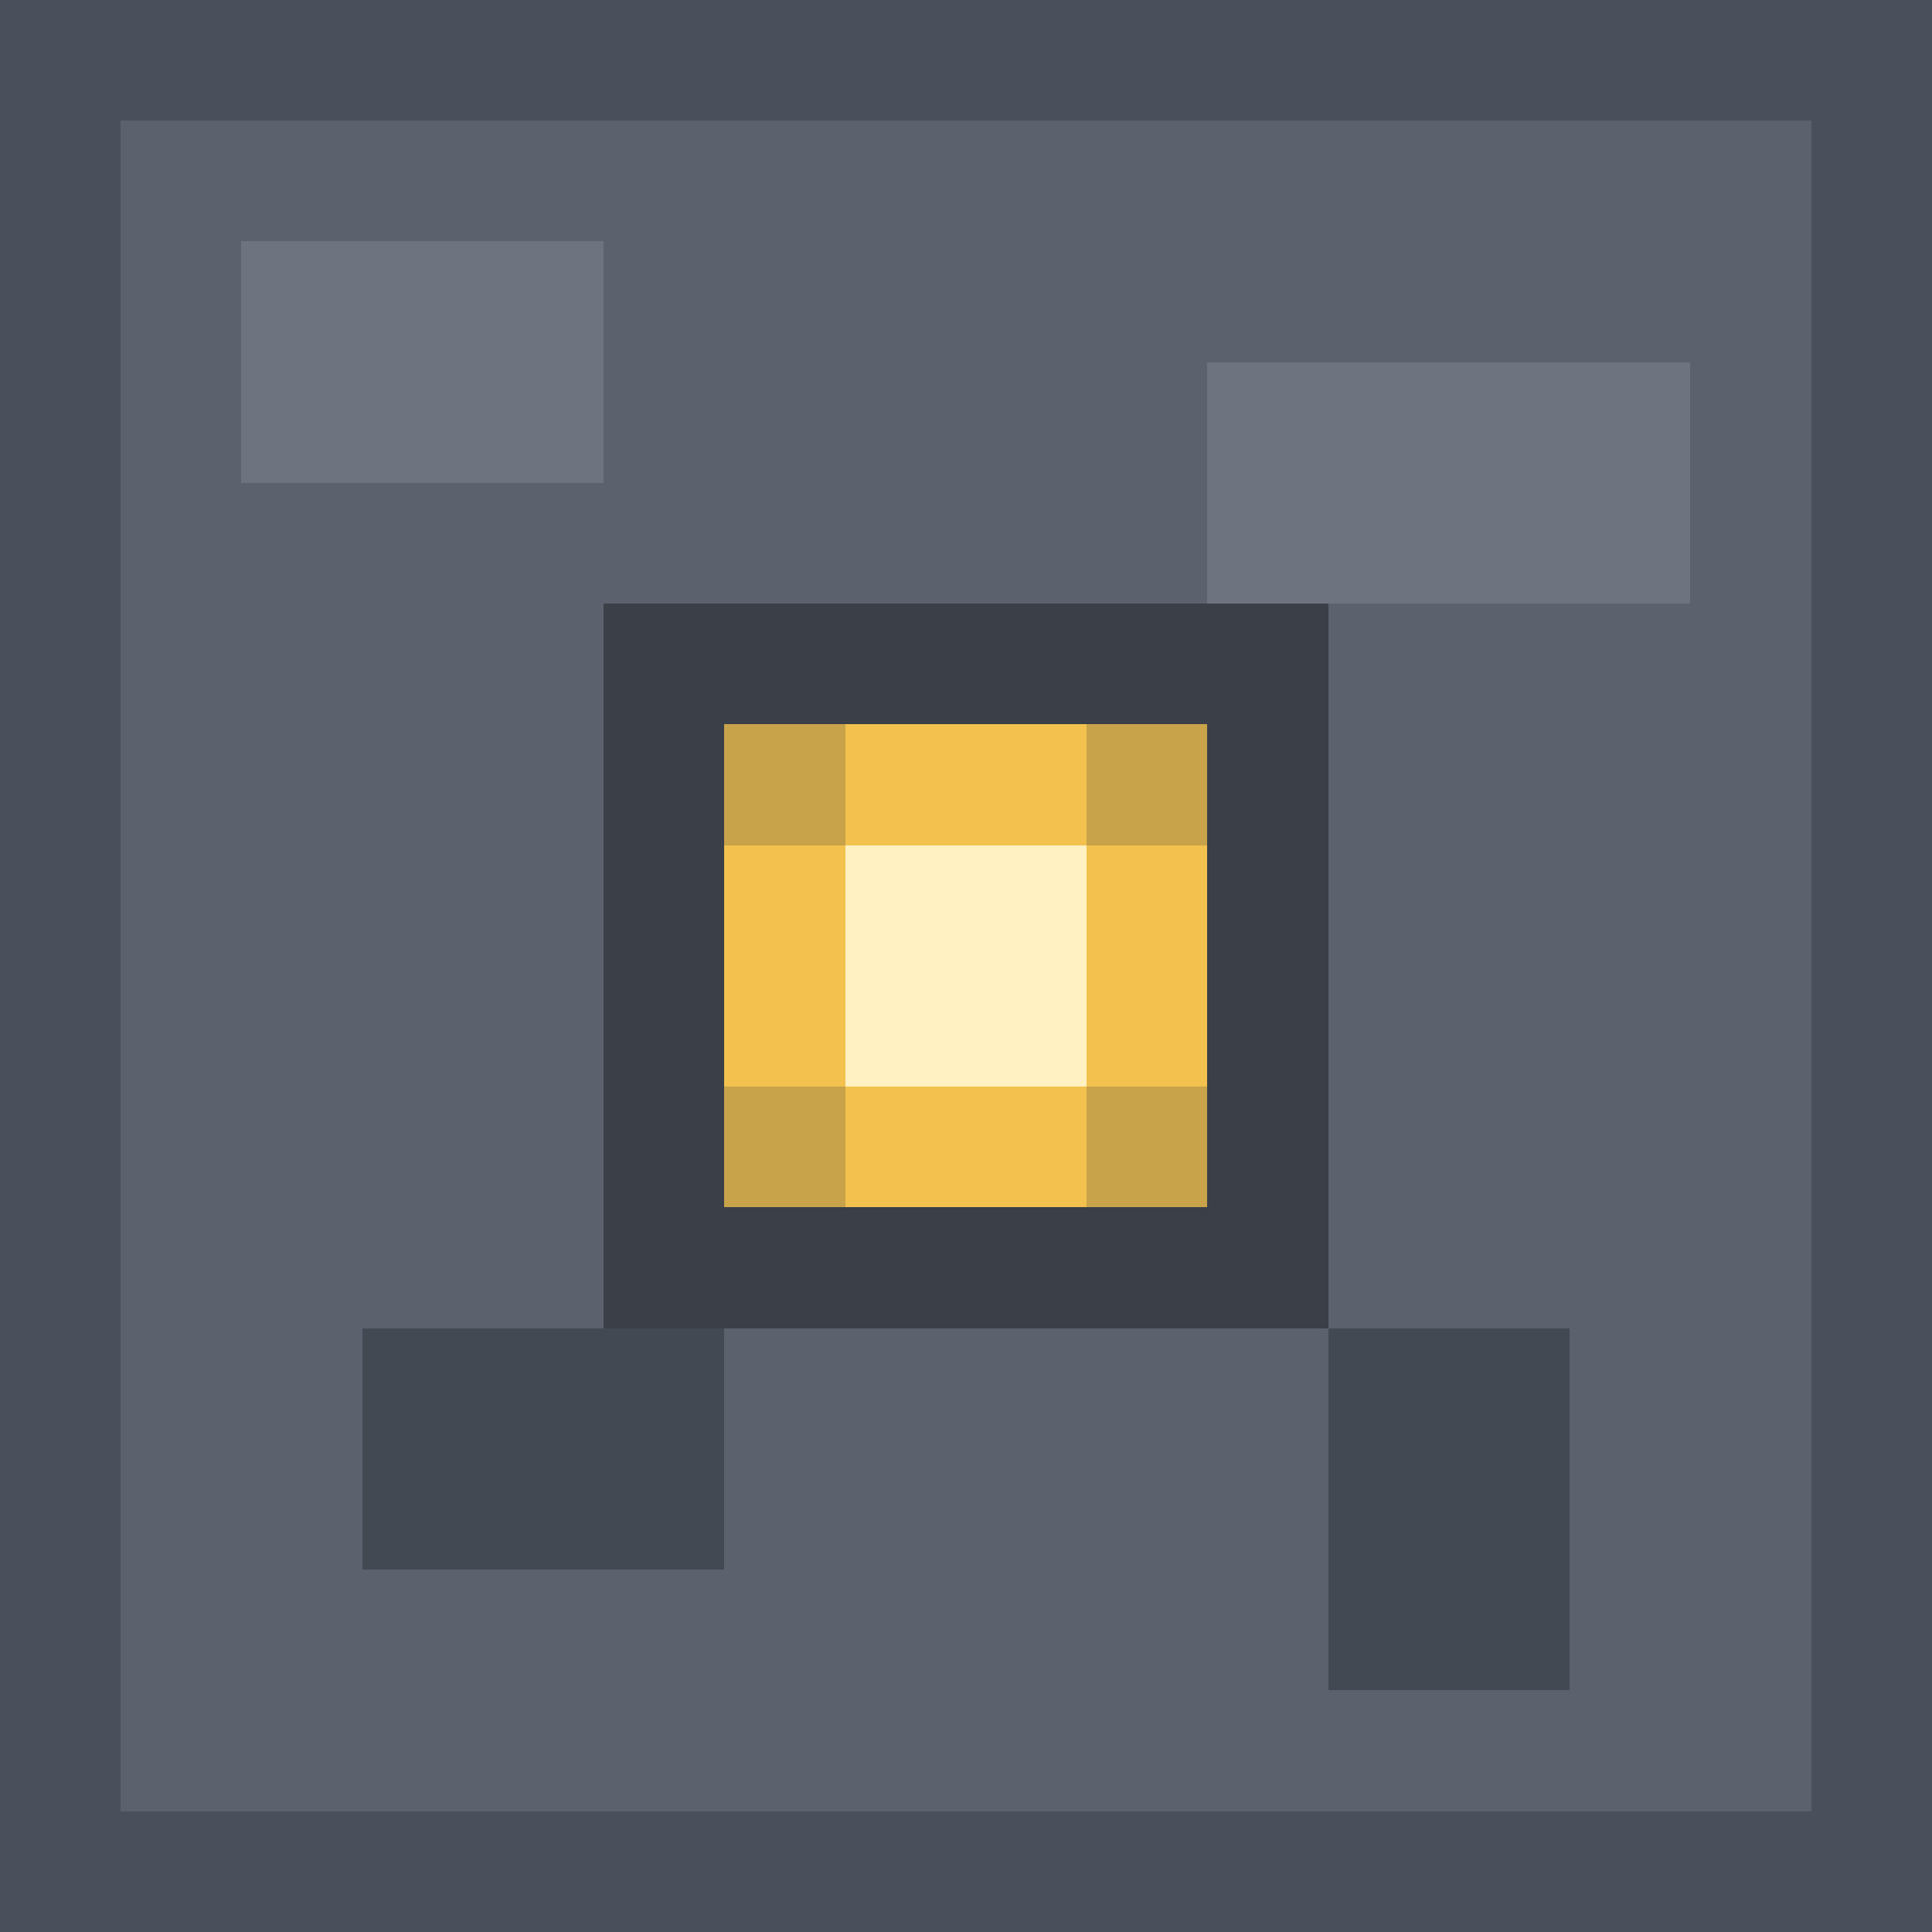
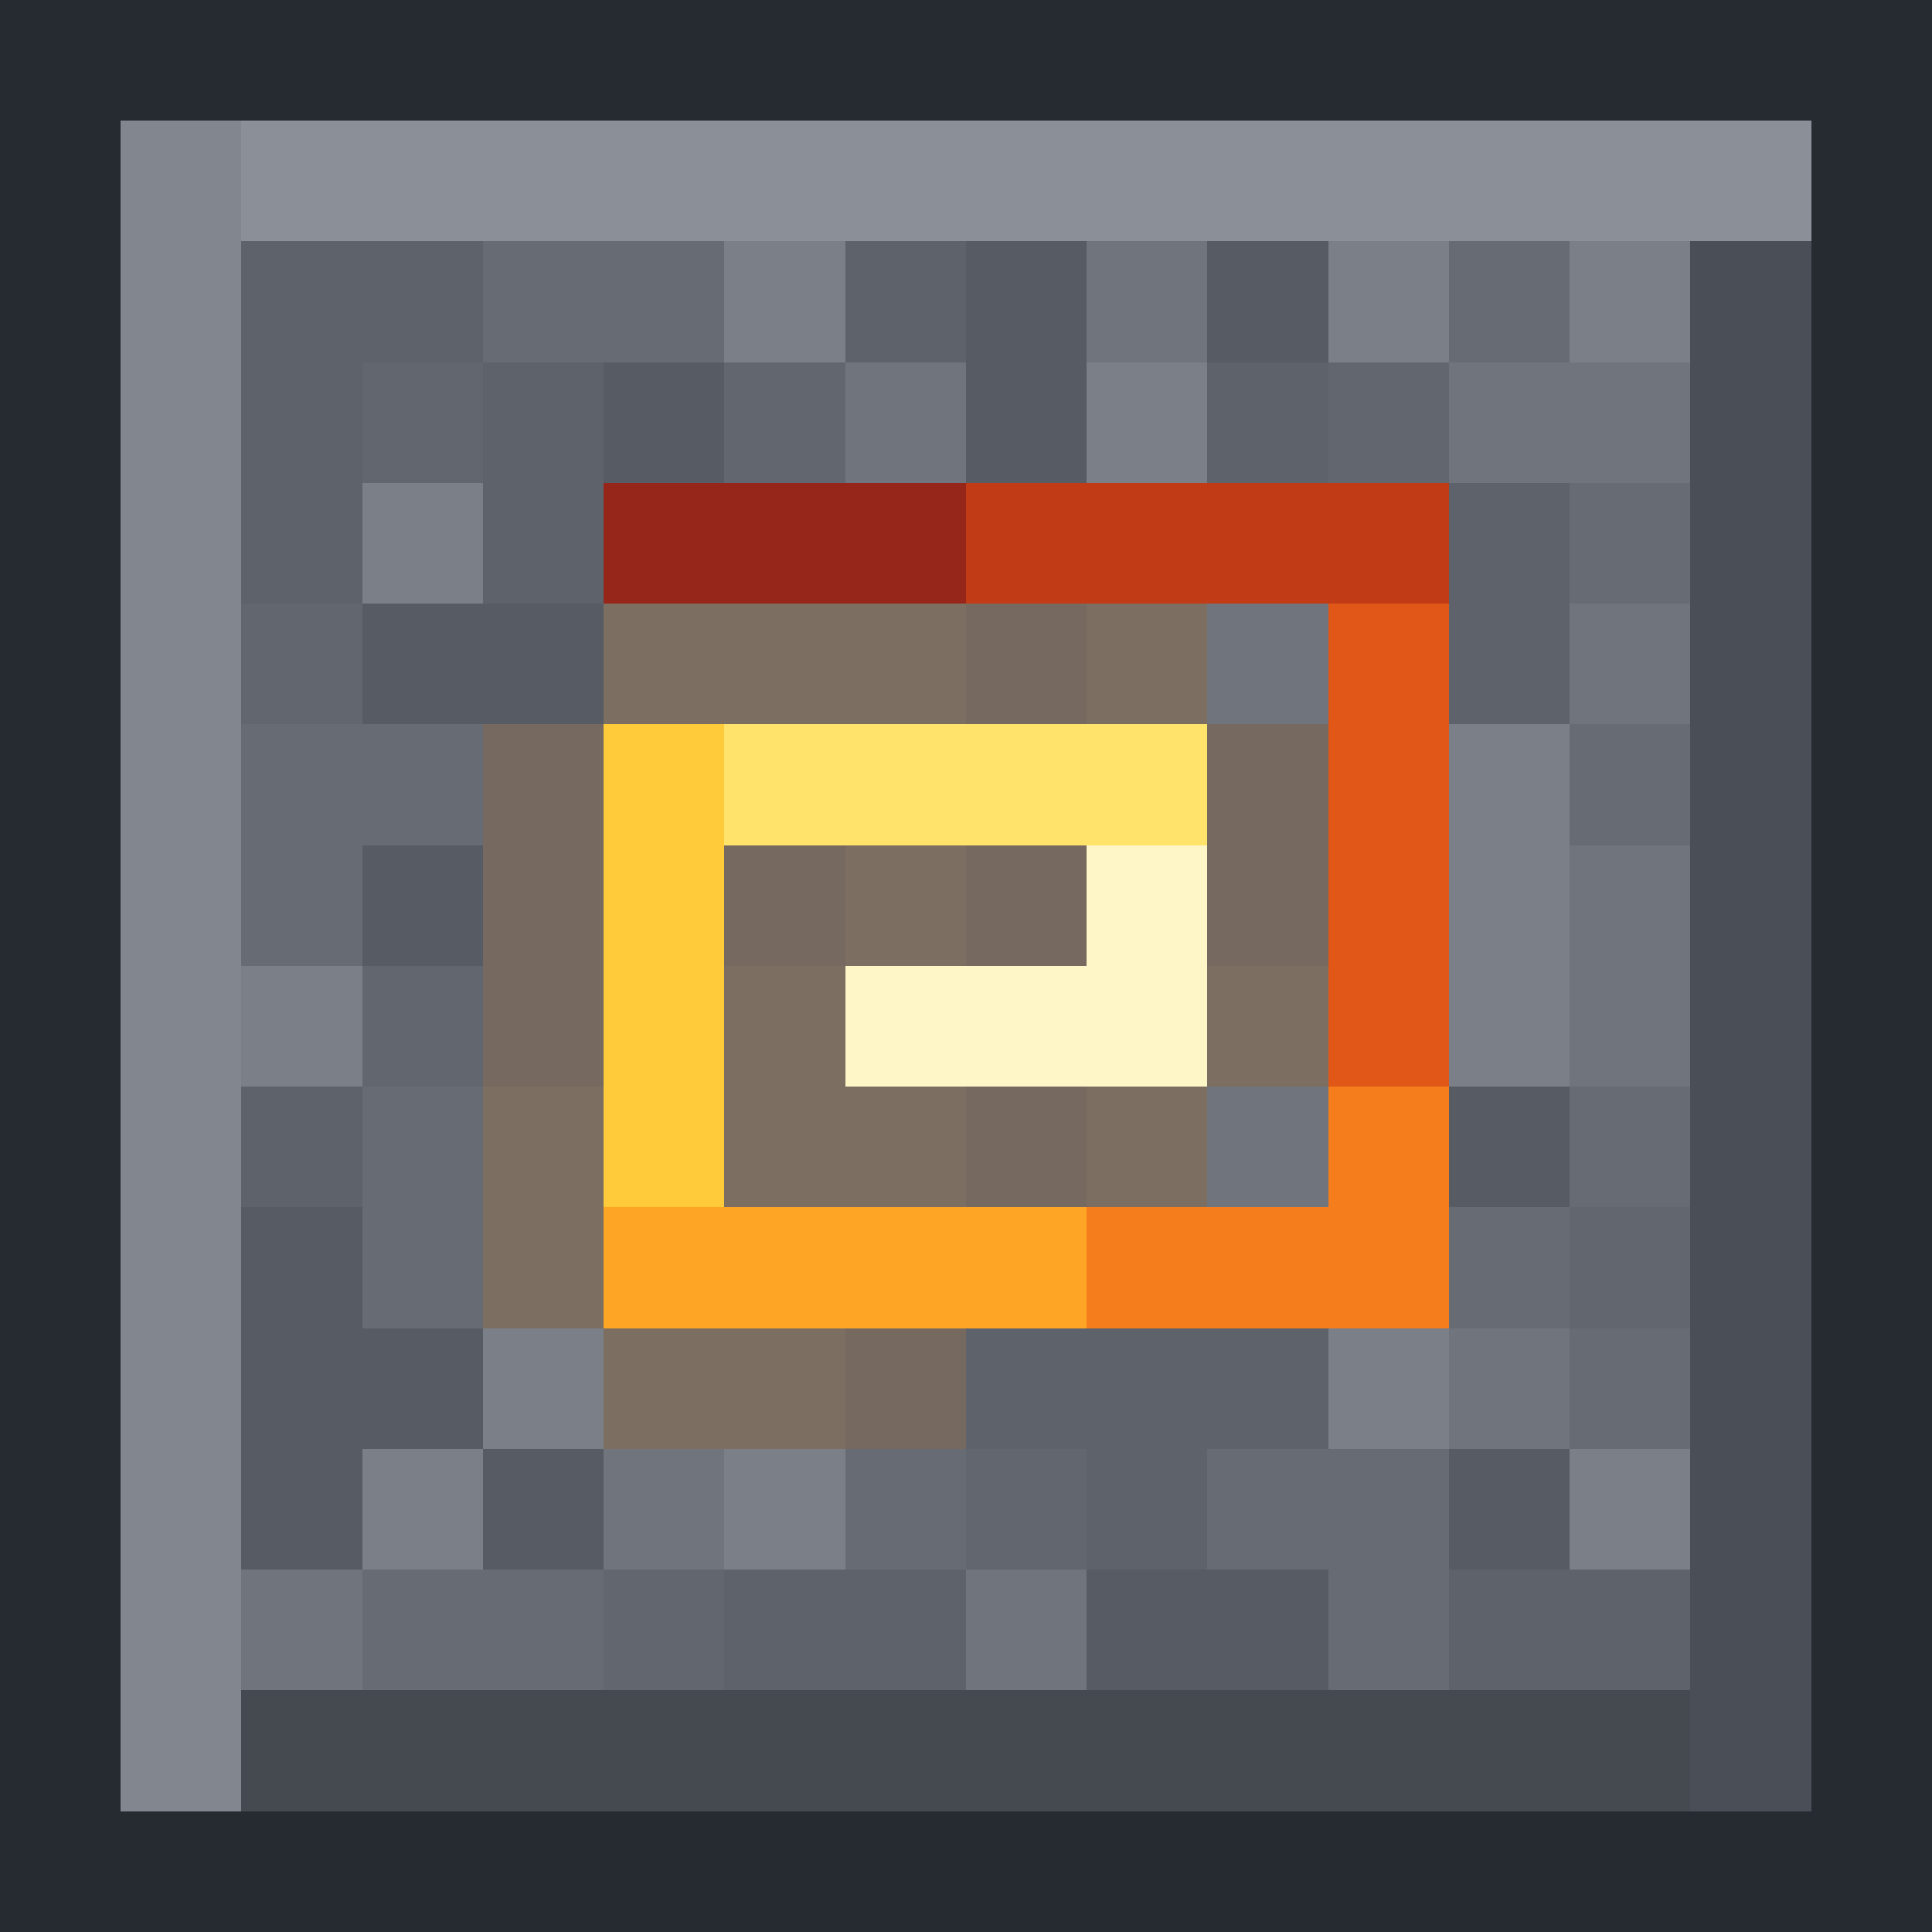
<svg xmlns="http://www.w3.org/2000/svg" viewBox="0 0 16 16" shape-rendering="crispEdges">
-   <rect width="16" height="16" fill="#4a505b" />
-   <rect x="1" y="1" width="14" height="14" fill="#5b626e" />
-   <rect x="2" y="2" width="3" height="2" fill="#6d7480" />
-   <rect x="10" y="3" width="4" height="2" fill="#6d7480" />
-   <rect x="3" y="11" width="3" height="2" fill="#434953" />
-   <rect x="11" y="11" width="2" height="3" fill="#434953" />
-   <rect x="5" y="5" width="6" height="6" fill="#3a3f48" />
-   <rect x="6" y="6" width="4" height="4" fill="#c9a34a" />
-   <rect x="7" y="6" width="2" height="4" fill="#f2c14e" />
-   <rect x="6" y="7" width="4" height="2" fill="#f2c14e" />
-   <rect x="7" y="7" width="2" height="2" fill="#fff1c2" />
+   <rect x="0" y="0" width="1" height="1" fill="#262a31" />
+   <rect x="1" y="0" width="1" height="1" fill="#262a31" />
+   <rect x="2" y="0" width="1" height="1" fill="#262a31" />
+   <rect x="3" y="0" width="1" height="1" fill="#262a31" />
+   <rect x="4" y="0" width="1" height="1" fill="#262a31" />
+   <rect x="5" y="0" width="1" height="1" fill="#262a31" />
+   <rect x="6" y="0" width="1" height="1" fill="#262a31" />
+   <rect x="7" y="0" width="1" height="1" fill="#262a31" />
+   <rect x="8" y="0" width="1" height="1" fill="#262a31" />
+   <rect x="9" y="0" width="1" height="1" fill="#262a31" />
+   <rect x="10" y="0" width="1" height="1" fill="#262a31" />
+   <rect x="11" y="0" width="1" height="1" fill="#262a31" />
+   <rect x="12" y="0" width="1" height="1" fill="#262a31" />
+   <rect x="13" y="0" width="1" height="1" fill="#262a31" />
+   <rect x="14" y="0" width="1" height="1" fill="#262a31" />
+   <rect x="15" y="0" width="1" height="1" fill="#262a31" />
+   <rect x="0" y="1" width="1" height="1" fill="#262a31" />
+   <rect x="1" y="1" width="1" height="1" fill="#81868f" />
+   <rect x="2" y="1" width="1" height="1" fill="#8a8f98" />
+   <rect x="3" y="1" width="1" height="1" fill="#8a8f98" />
+   <rect x="4" y="1" width="1" height="1" fill="#8a8f98" />
+   <rect x="5" y="1" width="1" height="1" fill="#8a8f98" />
+   <rect x="6" y="1" width="1" height="1" fill="#8a8f98" />
+   <rect x="7" y="1" width="1" height="1" fill="#8a8f98" />
+   <rect x="8" y="1" width="1" height="1" fill="#8a8f98" />
+   <rect x="9" y="1" width="1" height="1" fill="#8a8f98" />
+   <rect x="10" y="1" width="1" height="1" fill="#8a8f98" />
+   <rect x="11" y="1" width="1" height="1" fill="#8a8f98" />
+   <rect x="12" y="1" width="1" height="1" fill="#8a8f98" />
+   <rect x="13" y="1" width="1" height="1" fill="#8a8f98" />
+   <rect x="14" y="1" width="1" height="1" fill="#8a8f98" />
+   <rect x="15" y="1" width="1" height="1" fill="#262a31" />
+   <rect x="0" y="2" width="1" height="1" fill="#262a31" />
+   <rect x="1" y="2" width="1" height="1" fill="#81868f" />
+   <rect x="2" y="2" width="1" height="1" fill="#5d626b" />
+   <rect x="3" y="2" width="1" height="1" fill="#5d626b" />
+   <rect x="4" y="2" width="1" height="1" fill="#666b74" />
+   <rect x="5" y="2" width="1" height="1" fill="#666b74" />
+   <rect x="6" y="2" width="1" height="1" fill="#7a7f88" />
+   <rect x="7" y="2" width="1" height="1" fill="#5d626b" />
+   <rect x="8" y="2" width="1" height="1" fill="#575c64" />
+   <rect x="9" y="2" width="1" height="1" fill="#6f747d" />
+   <rect x="10" y="2" width="1" height="1" fill="#575c64" />
+   <rect x="11" y="2" width="1" height="1" fill="#7a7f88" />
+   <rect x="12" y="2" width="1" height="1" fill="#666b74" />
+   <rect x="13" y="2" width="1" height="1" fill="#7a7f88" />
+   <rect x="14" y="2" width="1" height="1" fill="#4a4e56" />
+   <rect x="15" y="2" width="1" height="1" fill="#262a31" />
+   <rect x="0" y="3" width="1" height="1" fill="#262a31" />
+   <rect x="1" y="3" width="1" height="1" fill="#81868f" />
+   <rect x="2" y="3" width="1" height="1" fill="#5d626b" />
+   <rect x="3" y="3" width="1" height="1" fill="#62676f" />
+   <rect x="4" y="3" width="1" height="1" fill="#5d626b" />
+   <rect x="5" y="3" width="1" height="1" fill="#575c64" />
+   <rect x="6" y="3" width="1" height="1" fill="#62676f" />
+   <rect x="7" y="3" width="1" height="1" fill="#6f747d" />
+   <rect x="8" y="3" width="1" height="1" fill="#575c64" />
+   <rect x="9" y="3" width="1" height="1" fill="#7a7f88" />
+   <rect x="10" y="3" width="1" height="1" fill="#5d626b" />
+   <rect x="11" y="3" width="1" height="1" fill="#62676f" />
+   <rect x="12" y="3" width="1" height="1" fill="#6f747d" />
+   <rect x="13" y="3" width="1" height="1" fill="#6f747d" />
+   <rect x="14" y="3" width="1" height="1" fill="#4a4e56" />
+   <rect x="15" y="3" width="1" height="1" fill="#262a31" />
+   <rect x="0" y="4" width="1" height="1" fill="#262a31" />
+   <rect x="1" y="4" width="1" height="1" fill="#81868f" />
+   <rect x="2" y="4" width="1" height="1" fill="#5d626b" />
+   <rect x="3" y="4" width="1" height="1" fill="#7a7f88" />
+   <rect x="4" y="4" width="1" height="1" fill="#5d626b" />
+   <rect x="5" y="4" width="1" height="1" fill="#97261a" />
+   <rect x="6" y="4" width="1" height="1" fill="#97261a" />
+   <rect x="7" y="4" width="1" height="1" fill="#97261a" />
+   <rect x="8" y="4" width="1" height="1" fill="#c23b17" />
+   <rect x="9" y="4" width="1" height="1" fill="#c23b17" />
+   <rect x="10" y="4" width="1" height="1" fill="#c23b17" />
+   <rect x="11" y="4" width="1" height="1" fill="#c23b17" />
+   <rect x="12" y="4" width="1" height="1" fill="#5d626b" />
+   <rect x="13" y="4" width="1" height="1" fill="#666b74" />
+   <rect x="14" y="4" width="1" height="1" fill="#4a4e56" />
+   <rect x="15" y="4" width="1" height="1" fill="#262a31" />
+   <rect x="0" y="5" width="1" height="1" fill="#262a31" />
+   <rect x="1" y="5" width="1" height="1" fill="#81868f" />
+   <rect x="2" y="5" width="1" height="1" fill="#62676f" />
+   <rect x="3" y="5" width="1" height="1" fill="#575c64" />
+   <rect x="4" y="5" width="1" height="1" fill="#575c64" />
+   <rect x="5" y="5" width="1" height="1" fill="#7d6e62" />
+   <rect x="6" y="5" width="1" height="1" fill="#7d6e62" />
+   <rect x="7" y="5" width="1" height="1" fill="#7d6e62" />
+   <rect x="8" y="5" width="1" height="1" fill="#76695f" />
+   <rect x="9" y="5" width="1" height="1" fill="#7d6e62" />
+   <rect x="10" y="5" width="1" height="1" fill="#6f747d" />
+   <rect x="11" y="5" width="1" height="1" fill="#e05717" />
+   <rect x="12" y="5" width="1" height="1" fill="#5d626b" />
+   <rect x="13" y="5" width="1" height="1" fill="#6f747d" />
+   <rect x="14" y="5" width="1" height="1" fill="#4a4e56" />
+   <rect x="15" y="5" width="1" height="1" fill="#262a31" />
+   <rect x="0" y="6" width="1" height="1" fill="#262a31" />
+   <rect x="1" y="6" width="1" height="1" fill="#81868f" />
+   <rect x="2" y="6" width="1" height="1" fill="#666b74" />
+   <rect x="3" y="6" width="1" height="1" fill="#666b74" />
+   <rect x="4" y="6" width="1" height="1" fill="#76695f" />
+   <rect x="5" y="6" width="1" height="1" fill="#ffcb3a" />
+   <rect x="6" y="6" width="1" height="1" fill="#ffe36b" />
+   <rect x="7" y="6" width="1" height="1" fill="#ffe36b" />
+   <rect x="8" y="6" width="1" height="1" fill="#ffe36b" />
+   <rect x="9" y="6" width="1" height="1" fill="#ffe36b" />
+   <rect x="10" y="6" width="1" height="1" fill="#76695f" />
+   <rect x="11" y="6" width="1" height="1" fill="#e05717" />
+   <rect x="12" y="6" width="1" height="1" fill="#7a7f88" />
+   <rect x="13" y="6" width="1" height="1" fill="#666b74" />
+   <rect x="14" y="6" width="1" height="1" fill="#4a4e56" />
+   <rect x="15" y="6" width="1" height="1" fill="#262a31" />
+   <rect x="0" y="7" width="1" height="1" fill="#262a31" />
+   <rect x="1" y="7" width="1" height="1" fill="#81868f" />
+   <rect x="2" y="7" width="1" height="1" fill="#666b74" />
+   <rect x="3" y="7" width="1" height="1" fill="#575c64" />
+   <rect x="4" y="7" width="1" height="1" fill="#76695f" />
+   <rect x="5" y="7" width="1" height="1" fill="#ffcb3a" />
+   <rect x="6" y="7" width="1" height="1" fill="#76695f" />
+   <rect x="7" y="7" width="1" height="1" fill="#7d6e62" />
+   <rect x="8" y="7" width="1" height="1" fill="#76695f" />
+   <rect x="9" y="7" width="1" height="1" fill="#fff6c8" />
+   <rect x="10" y="7" width="1" height="1" fill="#76695f" />
+   <rect x="11" y="7" width="1" height="1" fill="#e05717" />
+   <rect x="12" y="7" width="1" height="1" fill="#7a7f88" />
+   <rect x="13" y="7" width="1" height="1" fill="#6f747d" />
+   <rect x="14" y="7" width="1" height="1" fill="#4a4e56" />
+   <rect x="15" y="7" width="1" height="1" fill="#262a31" />
+   <rect x="0" y="8" width="1" height="1" fill="#262a31" />
+   <rect x="1" y="8" width="1" height="1" fill="#81868f" />
+   <rect x="2" y="8" width="1" height="1" fill="#7a7f88" />
+   <rect x="3" y="8" width="1" height="1" fill="#62676f" />
+   <rect x="4" y="8" width="1" height="1" fill="#76695f" />
+   <rect x="5" y="8" width="1" height="1" fill="#ffcb3a" />
+   <rect x="6" y="8" width="1" height="1" fill="#7d6e62" />
+   <rect x="7" y="8" width="1" height="1" fill="#fff6c8" />
+   <rect x="8" y="8" width="1" height="1" fill="#fff6c8" />
+   <rect x="9" y="8" width="1" height="1" fill="#fff6c8" />
+   <rect x="10" y="8" width="1" height="1" fill="#7d6e62" />
+   <rect x="11" y="8" width="1" height="1" fill="#e05717" />
+   <rect x="12" y="8" width="1" height="1" fill="#7a7f88" />
+   <rect x="13" y="8" width="1" height="1" fill="#6f747d" />
+   <rect x="14" y="8" width="1" height="1" fill="#4a4e56" />
+   <rect x="15" y="8" width="1" height="1" fill="#262a31" />
+   <rect x="0" y="9" width="1" height="1" fill="#262a31" />
+   <rect x="1" y="9" width="1" height="1" fill="#81868f" />
+   <rect x="2" y="9" width="1" height="1" fill="#5d626b" />
+   <rect x="3" y="9" width="1" height="1" fill="#666b74" />
+   <rect x="4" y="9" width="1" height="1" fill="#7d6e62" />
+   <rect x="5" y="9" width="1" height="1" fill="#ffcb3a" />
+   <rect x="6" y="9" width="1" height="1" fill="#7d6e62" />
+   <rect x="7" y="9" width="1" height="1" fill="#7d6e62" />
+   <rect x="8" y="9" width="1" height="1" fill="#76695f" />
+   <rect x="9" y="9" width="1" height="1" fill="#7d6e62" />
+   <rect x="10" y="9" width="1" height="1" fill="#6f747d" />
+   <rect x="11" y="9" width="1" height="1" fill="#f57d1c" />
+   <rect x="12" y="9" width="1" height="1" fill="#575c64" />
+   <rect x="13" y="9" width="1" height="1" fill="#666b74" />
+   <rect x="14" y="9" width="1" height="1" fill="#4a4e56" />
+   <rect x="15" y="9" width="1" height="1" fill="#262a31" />
+   <rect x="0" y="10" width="1" height="1" fill="#262a31" />
+   <rect x="1" y="10" width="1" height="1" fill="#81868f" />
+   <rect x="2" y="10" width="1" height="1" fill="#575c64" />
+   <rect x="3" y="10" width="1" height="1" fill="#666b74" />
+   <rect x="4" y="10" width="1" height="1" fill="#7d6e62" />
+   <rect x="5" y="10" width="1" height="1" fill="#ffa526" />
+   <rect x="6" y="10" width="1" height="1" fill="#ffa526" />
+   <rect x="7" y="10" width="1" height="1" fill="#ffa526" />
+   <rect x="8" y="10" width="1" height="1" fill="#ffa526" />
+   <rect x="9" y="10" width="1" height="1" fill="#f57d1c" />
+   <rect x="10" y="10" width="1" height="1" fill="#f57d1c" />
+   <rect x="11" y="10" width="1" height="1" fill="#f57d1c" />
+   <rect x="12" y="10" width="1" height="1" fill="#666b74" />
+   <rect x="13" y="10" width="1" height="1" fill="#62676f" />
+   <rect x="14" y="10" width="1" height="1" fill="#4a4e56" />
+   <rect x="15" y="10" width="1" height="1" fill="#262a31" />
+   <rect x="0" y="11" width="1" height="1" fill="#262a31" />
+   <rect x="1" y="11" width="1" height="1" fill="#81868f" />
+   <rect x="2" y="11" width="1" height="1" fill="#575c64" />
+   <rect x="3" y="11" width="1" height="1" fill="#575c64" />
+   <rect x="4" y="11" width="1" height="1" fill="#7a7f88" />
+   <rect x="5" y="11" width="1" height="1" fill="#7d6e62" />
+   <rect x="6" y="11" width="1" height="1" fill="#7d6e62" />
+   <rect x="7" y="11" width="1" height="1" fill="#76695f" />
+   <rect x="8" y="11" width="1" height="1" fill="#5d626b" />
+   <rect x="9" y="11" width="1" height="1" fill="#5d626b" />
+   <rect x="10" y="11" width="1" height="1" fill="#5d626b" />
+   <rect x="11" y="11" width="1" height="1" fill="#7a7f88" />
+   <rect x="12" y="11" width="1" height="1" fill="#6f747d" />
+   <rect x="13" y="11" width="1" height="1" fill="#666b74" />
+   <rect x="14" y="11" width="1" height="1" fill="#4a4e56" />
+   <rect x="15" y="11" width="1" height="1" fill="#262a31" />
+   <rect x="0" y="12" width="1" height="1" fill="#262a31" />
+   <rect x="1" y="12" width="1" height="1" fill="#81868f" />
+   <rect x="2" y="12" width="1" height="1" fill="#575c64" />
+   <rect x="3" y="12" width="1" height="1" fill="#7a7f88" />
+   <rect x="4" y="12" width="1" height="1" fill="#575c64" />
+   <rect x="5" y="12" width="1" height="1" fill="#6f747d" />
+   <rect x="6" y="12" width="1" height="1" fill="#7a7f88" />
+   <rect x="7" y="12" width="1" height="1" fill="#666b74" />
+   <rect x="8" y="12" width="1" height="1" fill="#62676f" />
+   <rect x="9" y="12" width="1" height="1" fill="#5d626b" />
+   <rect x="10" y="12" width="1" height="1" fill="#666b74" />
+   <rect x="11" y="12" width="1" height="1" fill="#666b74" />
+   <rect x="12" y="12" width="1" height="1" fill="#575c64" />
+   <rect x="13" y="12" width="1" height="1" fill="#7a7f88" />
+   <rect x="14" y="12" width="1" height="1" fill="#4a4e56" />
+   <rect x="15" y="12" width="1" height="1" fill="#262a31" />
+   <rect x="0" y="13" width="1" height="1" fill="#262a31" />
+   <rect x="1" y="13" width="1" height="1" fill="#81868f" />
+   <rect x="2" y="13" width="1" height="1" fill="#6f747d" />
+   <rect x="3" y="13" width="1" height="1" fill="#666b74" />
+   <rect x="4" y="13" width="1" height="1" fill="#666b74" />
+   <rect x="5" y="13" width="1" height="1" fill="#62676f" />
+   <rect x="6" y="13" width="1" height="1" fill="#5d626b" />
+   <rect x="7" y="13" width="1" height="1" fill="#5d626b" />
+   <rect x="8" y="13" width="1" height="1" fill="#6f747d" />
+   <rect x="9" y="13" width="1" height="1" fill="#575c64" />
+   <rect x="10" y="13" width="1" height="1" fill="#575c64" />
+   <rect x="11" y="13" width="1" height="1" fill="#666b74" />
+   <rect x="12" y="13" width="1" height="1" fill="#5d626b" />
+   <rect x="13" y="13" width="1" height="1" fill="#5d626b" />
+   <rect x="14" y="13" width="1" height="1" fill="#4a4e56" />
+   <rect x="15" y="13" width="1" height="1" fill="#262a31" />
+   <rect x="0" y="14" width="1" height="1" fill="#262a31" />
+   <rect x="1" y="14" width="1" height="1" fill="#81868f" />
+   <rect x="2" y="14" width="1" height="1" fill="#454950" />
+   <rect x="3" y="14" width="1" height="1" fill="#454950" />
+   <rect x="4" y="14" width="1" height="1" fill="#454950" />
+   <rect x="5" y="14" width="1" height="1" fill="#454950" />
+   <rect x="6" y="14" width="1" height="1" fill="#454950" />
+   <rect x="7" y="14" width="1" height="1" fill="#454950" />
+   <rect x="8" y="14" width="1" height="1" fill="#454950" />
+   <rect x="9" y="14" width="1" height="1" fill="#454950" />
+   <rect x="10" y="14" width="1" height="1" fill="#454950" />
+   <rect x="11" y="14" width="1" height="1" fill="#454950" />
+   <rect x="12" y="14" width="1" height="1" fill="#454950" />
+   <rect x="13" y="14" width="1" height="1" fill="#454950" />
+   <rect x="14" y="14" width="1" height="1" fill="#4a4e56" />
+   <rect x="15" y="14" width="1" height="1" fill="#262a31" />
+   <rect x="0" y="15" width="1" height="1" fill="#262a31" />
+   <rect x="1" y="15" width="1" height="1" fill="#262a31" />
+   <rect x="2" y="15" width="1" height="1" fill="#262a31" />
+   <rect x="3" y="15" width="1" height="1" fill="#262a31" />
+   <rect x="4" y="15" width="1" height="1" fill="#262a31" />
+   <rect x="5" y="15" width="1" height="1" fill="#262a31" />
+   <rect x="6" y="15" width="1" height="1" fill="#262a31" />
+   <rect x="7" y="15" width="1" height="1" fill="#262a31" />
+   <rect x="8" y="15" width="1" height="1" fill="#262a31" />
+   <rect x="9" y="15" width="1" height="1" fill="#262a31" />
+   <rect x="10" y="15" width="1" height="1" fill="#262a31" />
+   <rect x="11" y="15" width="1" height="1" fill="#262a31" />
+   <rect x="12" y="15" width="1" height="1" fill="#262a31" />
+   <rect x="13" y="15" width="1" height="1" fill="#262a31" />
+   <rect x="14" y="15" width="1" height="1" fill="#262a31" />
+   <rect x="15" y="15" width="1" height="1" fill="#262a31" />
</svg>
